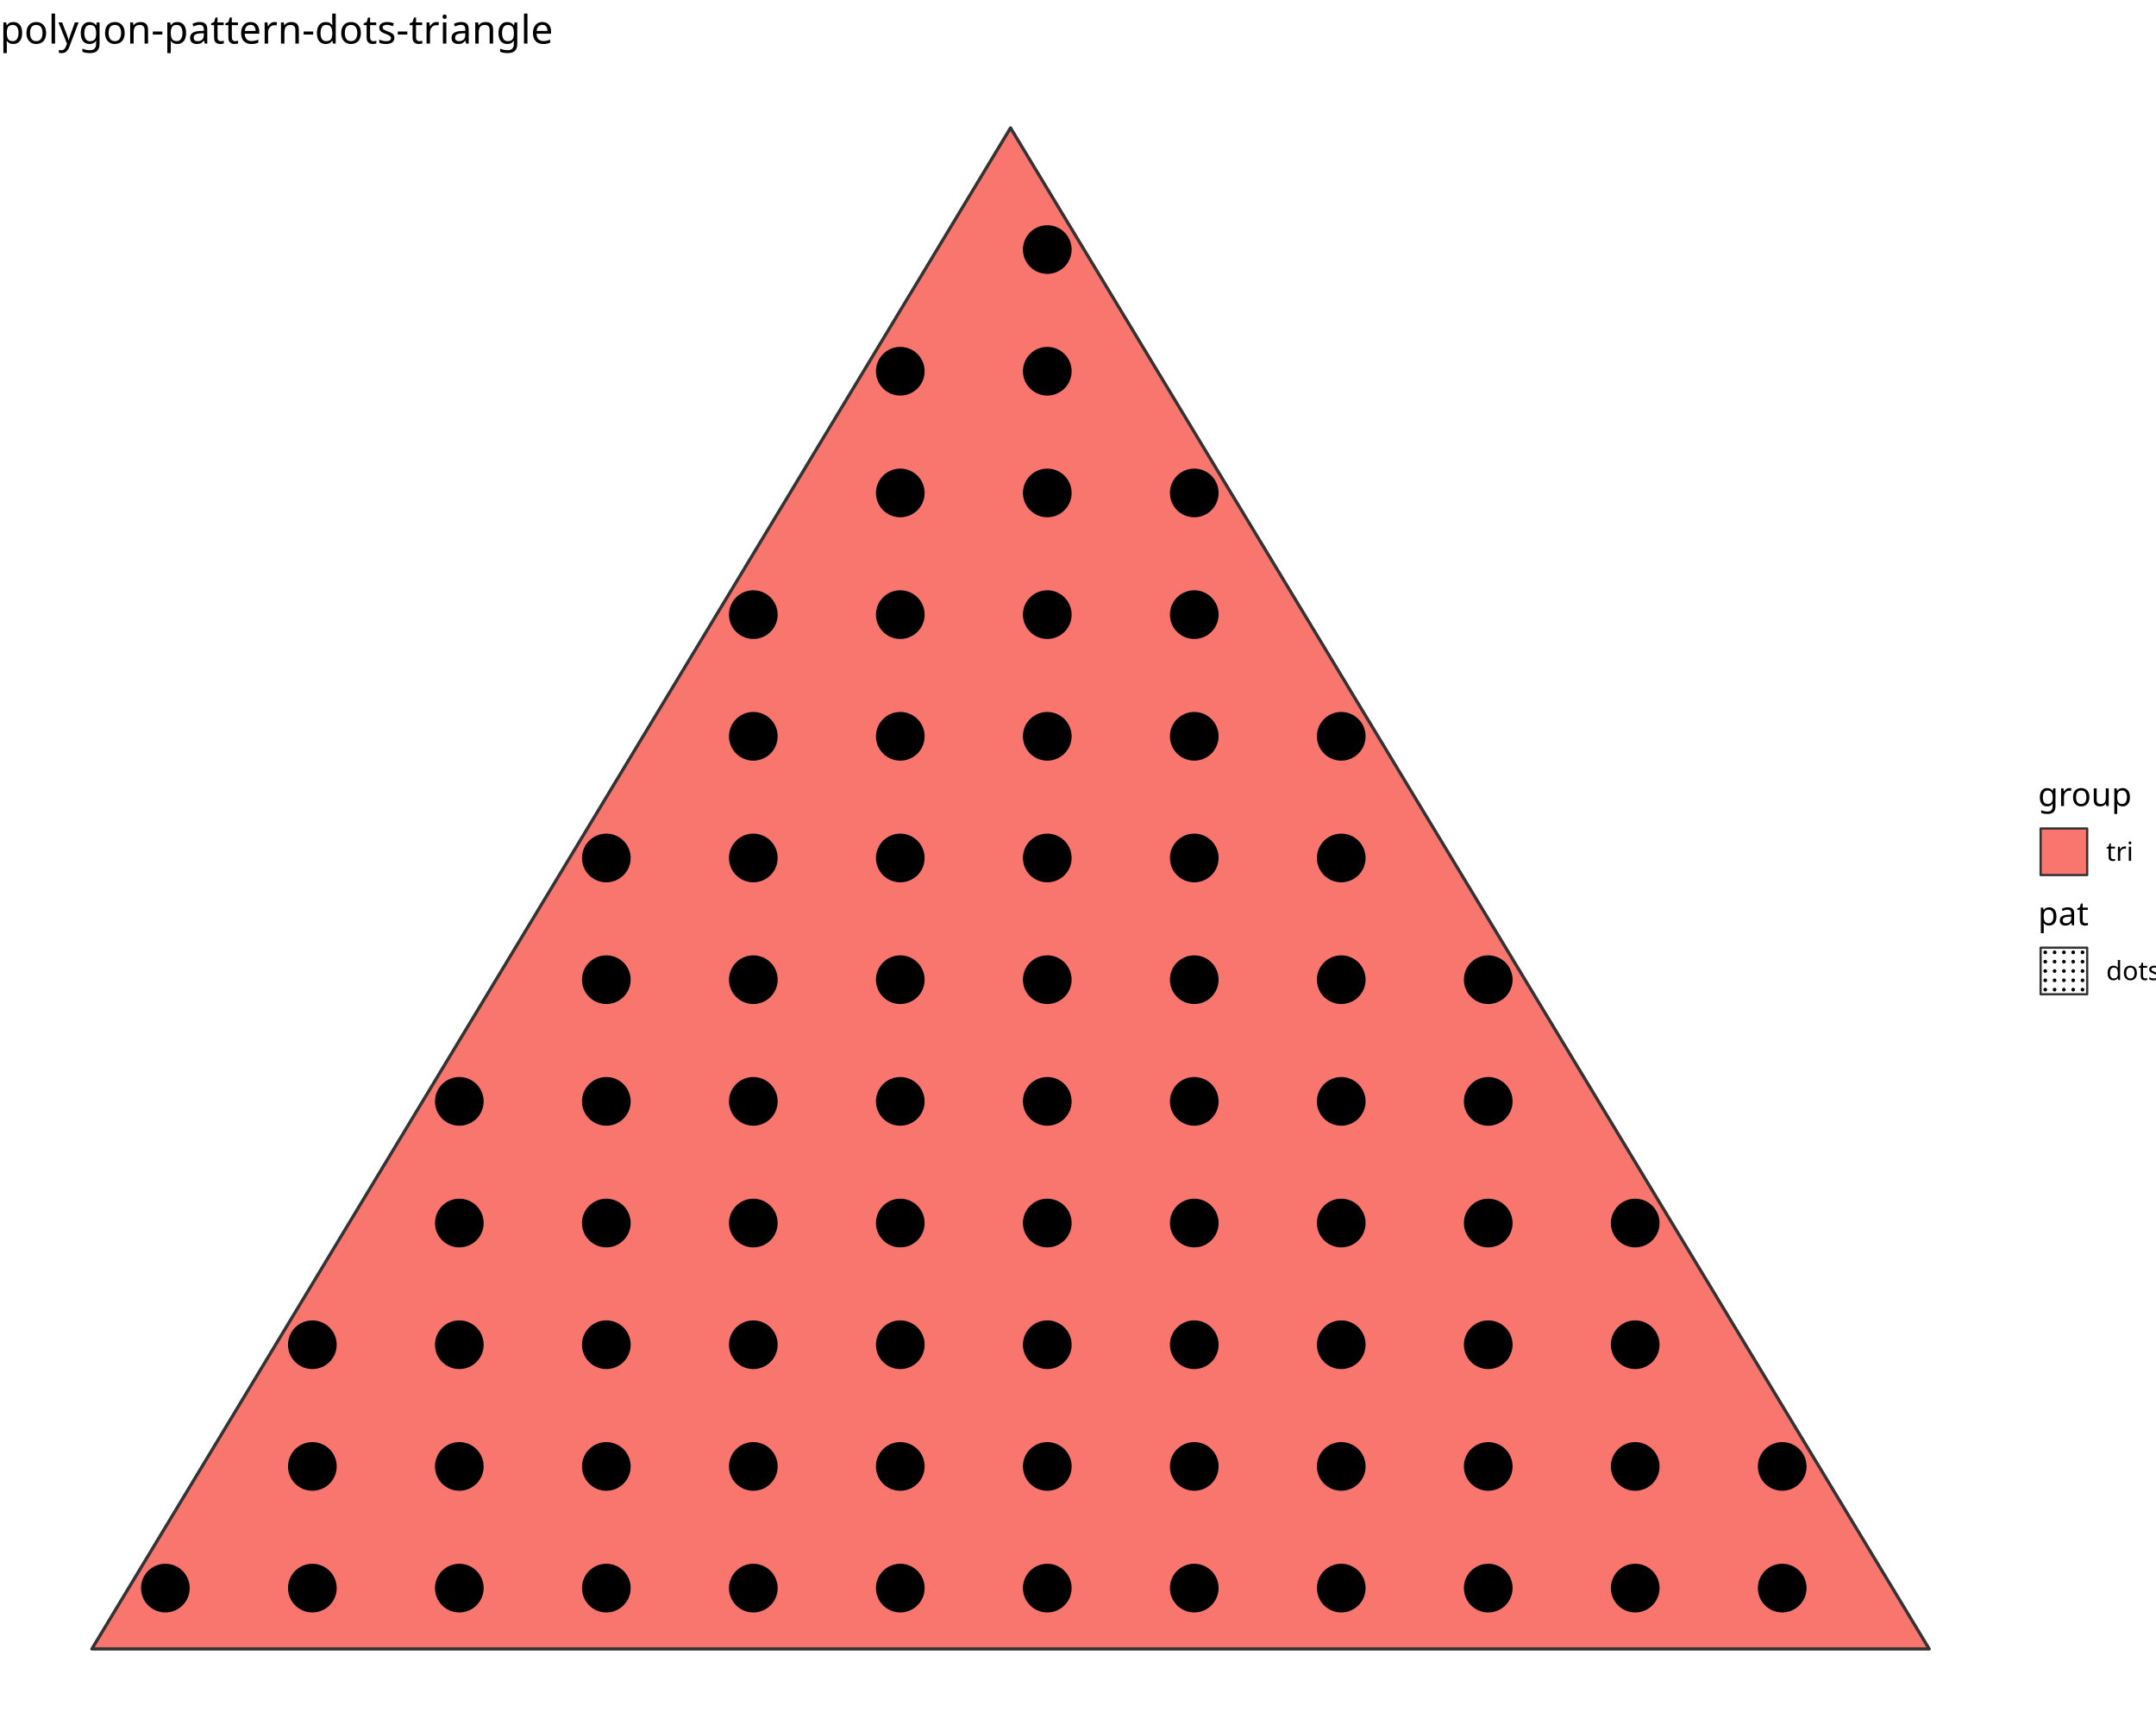
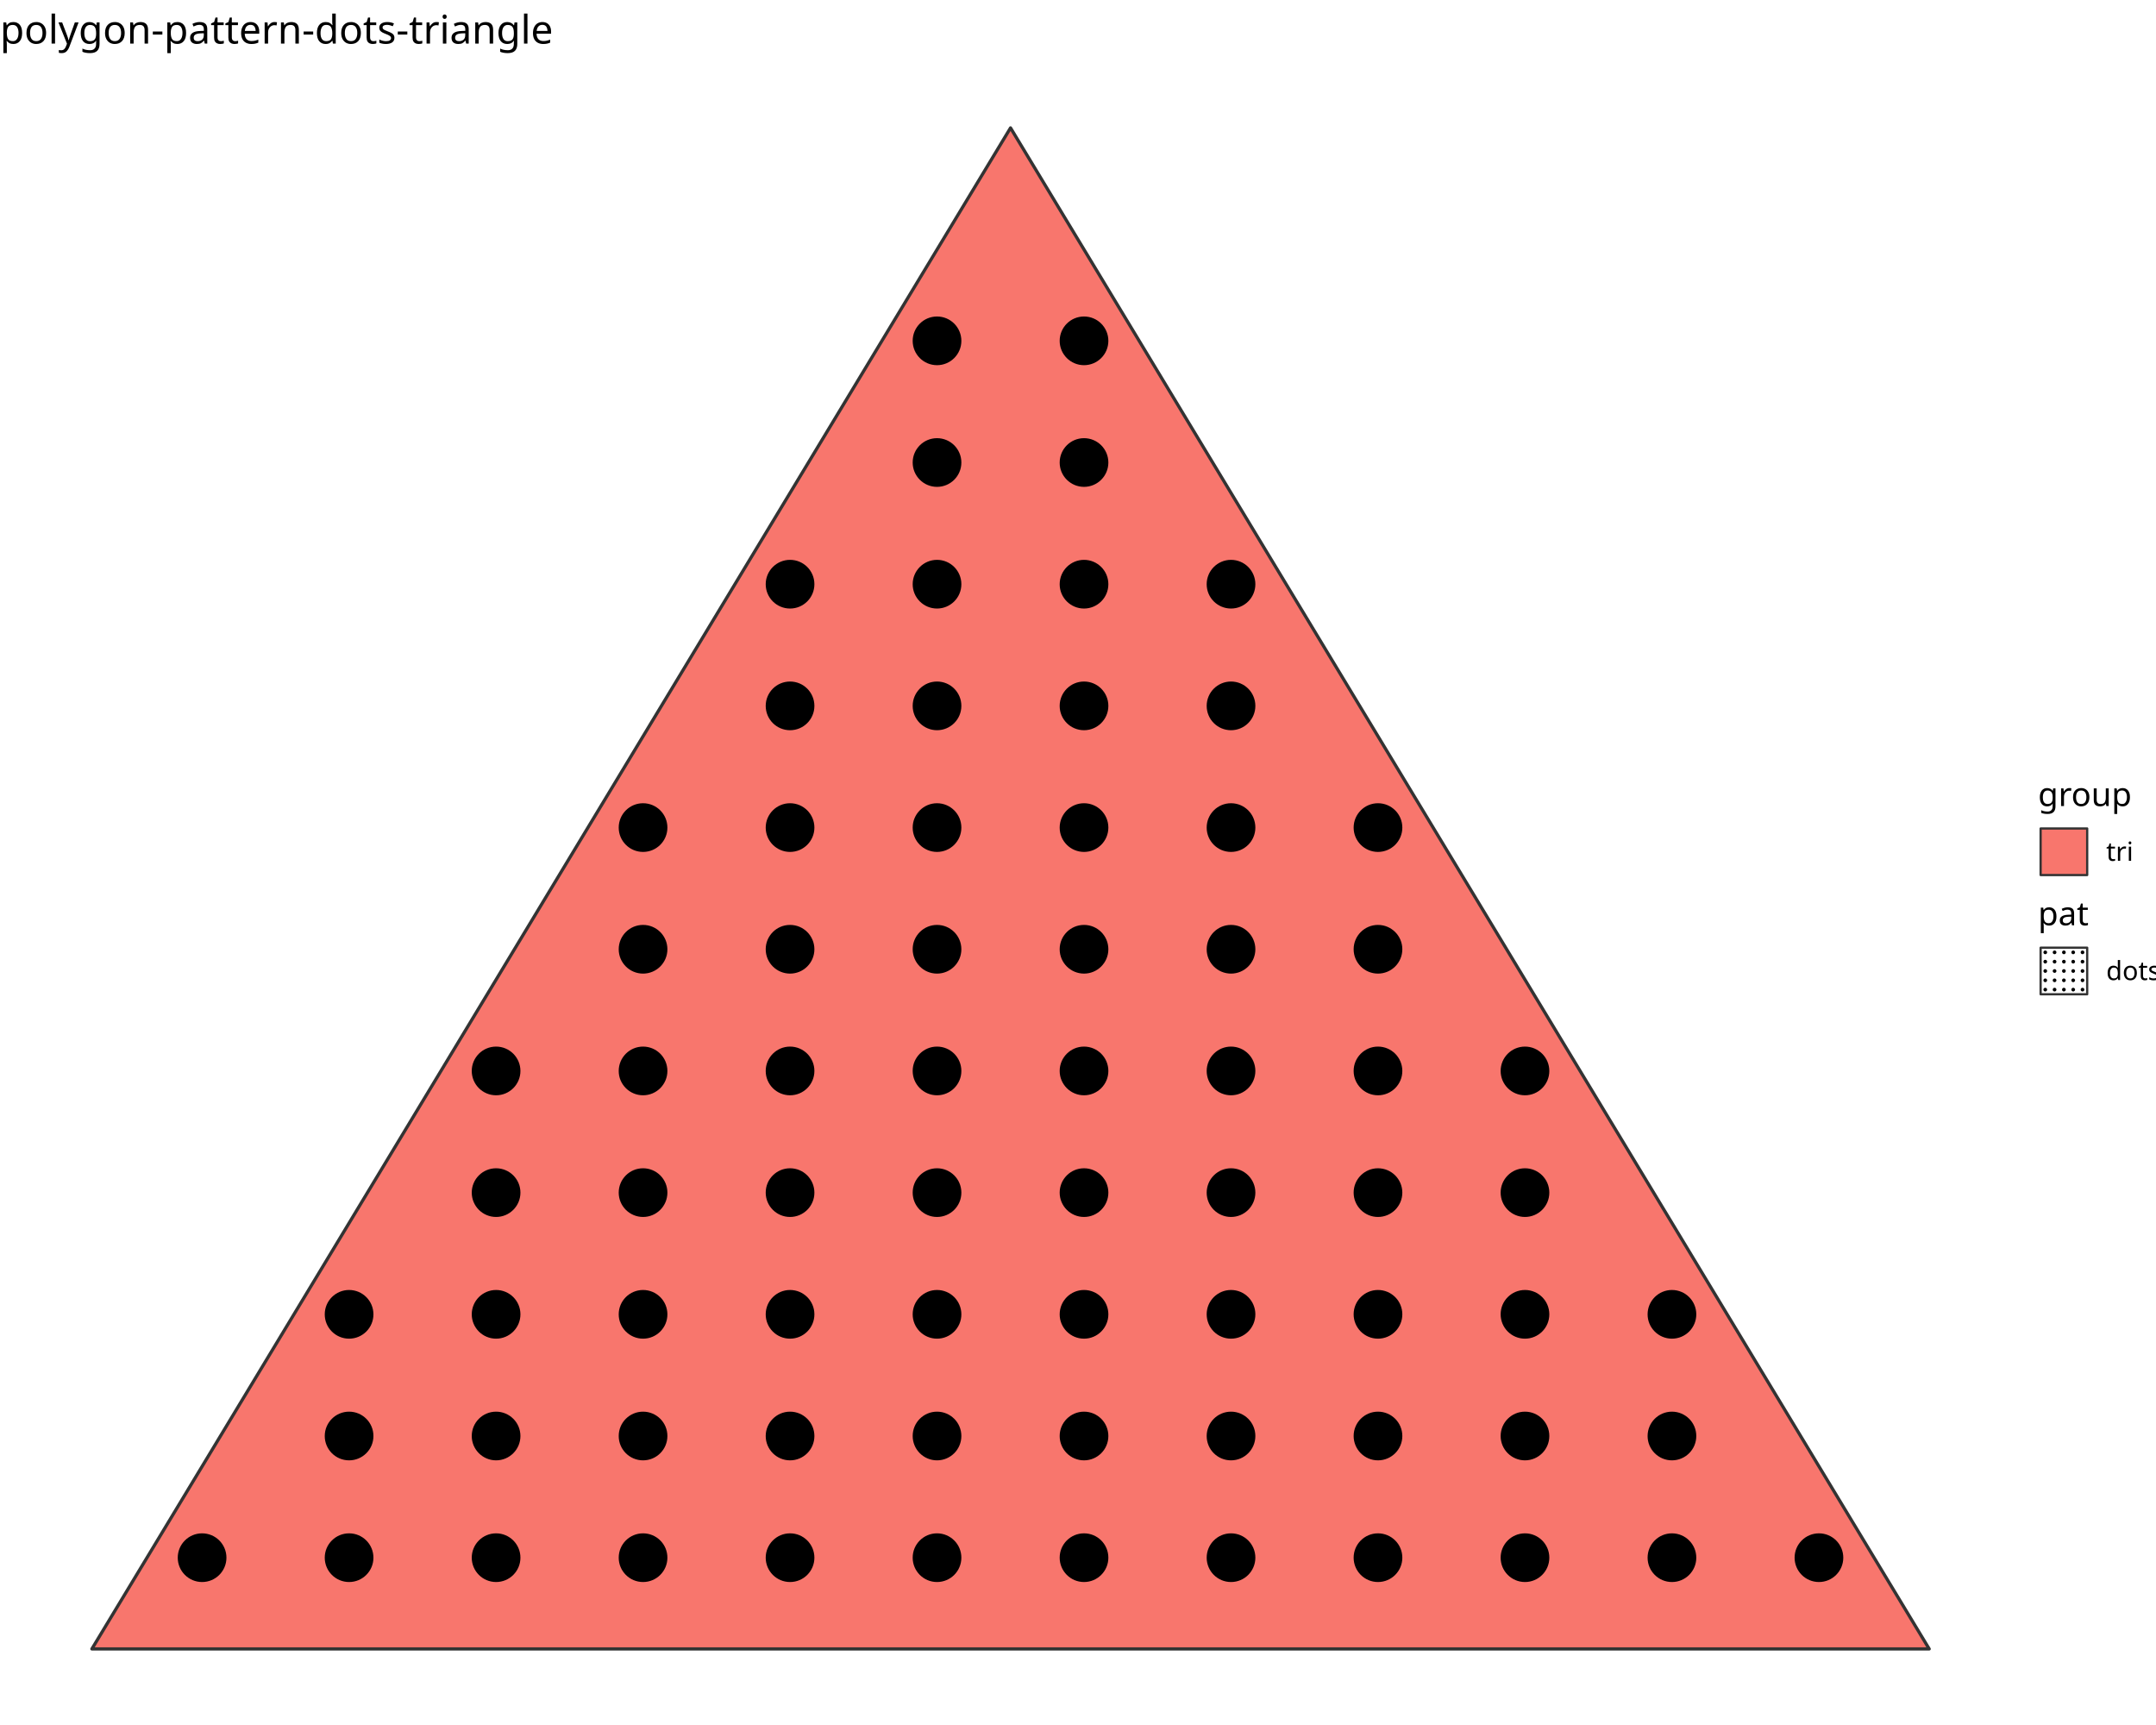
<svg xmlns="http://www.w3.org/2000/svg" class="svglite" data-engine-version="2.0" width="720.00pt" height="576.00pt" viewBox="0 0 720.00 576.00">
  <defs>
    <style type="text/css">
    .svglite line, .svglite polyline, .svglite polygon, .svglite path, .svglite rect, .svglite circle {
      fill: none;
      stroke: #000000;
      stroke-linecap: round;
      stroke-linejoin: round;
      stroke-miterlimit: 10.00;
    }
  </style>
  </defs>
  <rect width="100%" height="100%" style="stroke: none; fill: #FFFFFF;" />
  <defs>
    <clipPath id="cpMC4wMHw3MjAuMDB8MC4wMHw1NzYuMDA=">
      <rect x="0.00" y="0.00" width="720.00" height="576.00" />
    </clipPath>
  </defs>
  <g clip-path="url(#cpMC4wMHw3MjAuMDB8MC4wMHw1NzYuMDA=)">
    <rect x="0.00" y="0.00" width="720.00" height="576.00" style="stroke-width: 0.00; stroke: none;" />
  </g>
  <defs>
    <clipPath id="cpMC4wMHw2NzQuOTN8MTcuMzB8NTc2LjAw">
      <rect x="0.00" y="17.30" width="674.93" height="558.70" />
    </clipPath>
  </defs>
  <g clip-path="url(#cpMC4wMHw2NzQuOTN8MTcuMzB8NTc2LjAw)">
    <polygon points="30.68,550.60 644.26,550.60 337.47,42.70 " style="stroke-width: 1.07; stroke: #333333; fill: #F8766D;" />
  </g>
  <defs>
    <clipPath id="cpMzAuNjh8NjQ0LjI2fDQyLjcwfDU1MC42MA==">
      <rect x="30.68" y="42.70" width="613.58" height="507.91" />
    </clipPath>
  </defs>
  <g clip-path="url(#cpMzAuNjh8NjQ0LjI2fDQyLjcwfDU1MC42MA==)">
-     <circle cx="55.22" cy="530.29" r="8.13" style="stroke-width: 0.75; stroke: none; fill: #000000;" />
-     <circle cx="104.31" cy="530.29" r="8.13" style="stroke-width: 0.75; stroke: none; fill: #000000;" />
-     <circle cx="153.39" cy="530.29" r="8.13" style="stroke-width: 0.75; stroke: none; fill: #000000;" />
-     <circle cx="202.48" cy="530.29" r="8.13" style="stroke-width: 0.75; stroke: none; fill: #000000;" />
-     <circle cx="251.57" cy="530.29" r="8.13" style="stroke-width: 0.75; stroke: none; fill: #000000;" />
-     <circle cx="300.65" cy="530.29" r="8.13" style="stroke-width: 0.75; stroke: none; fill: #000000;" />
-     <circle cx="349.74" cy="530.29" r="8.13" style="stroke-width: 0.75; stroke: none; fill: #000000;" />
-     <circle cx="398.82" cy="530.29" r="8.13" style="stroke-width: 0.75; stroke: none; fill: #000000;" />
-     <circle cx="447.91" cy="530.29" r="8.13" style="stroke-width: 0.75; stroke: none; fill: #000000;" />
-     <circle cx="497.00" cy="530.29" r="8.13" style="stroke-width: 0.75; stroke: none; fill: #000000;" />
-     <circle cx="546.08" cy="530.29" r="8.13" style="stroke-width: 0.75; stroke: none; fill: #000000;" />
-     <circle cx="595.17" cy="530.29" r="8.13" style="stroke-width: 0.75; stroke: none; fill: #000000;" />
-     <circle cx="104.31" cy="489.66" r="8.13" style="stroke-width: 0.75; stroke: none; fill: #000000;" />
-     <circle cx="153.39" cy="489.66" r="8.13" style="stroke-width: 0.75; stroke: none; fill: #000000;" />
-     <circle cx="202.48" cy="489.66" r="8.13" style="stroke-width: 0.75; stroke: none; fill: #000000;" />
-     <circle cx="251.57" cy="489.66" r="8.13" style="stroke-width: 0.75; stroke: none; fill: #000000;" />
-     <circle cx="300.65" cy="489.66" r="8.13" style="stroke-width: 0.75; stroke: none; fill: #000000;" />
-     <circle cx="349.74" cy="489.66" r="8.13" style="stroke-width: 0.75; stroke: none; fill: #000000;" />
-     <circle cx="398.82" cy="489.66" r="8.13" style="stroke-width: 0.75; stroke: none; fill: #000000;" />
-     <circle cx="447.91" cy="489.66" r="8.13" style="stroke-width: 0.75; stroke: none; fill: #000000;" />
-     <circle cx="497.00" cy="489.66" r="8.13" style="stroke-width: 0.75; stroke: none; fill: #000000;" />
-     <circle cx="546.08" cy="489.66" r="8.13" style="stroke-width: 0.75; stroke: none; fill: #000000;" />
-     <circle cx="595.17" cy="489.66" r="8.13" style="stroke-width: 0.75; stroke: none; fill: #000000;" />
-     <circle cx="104.31" cy="449.02" r="8.13" style="stroke-width: 0.75; stroke: none; fill: #000000;" />
-     <circle cx="153.39" cy="449.02" r="8.13" style="stroke-width: 0.75; stroke: none; fill: #000000;" />
-     <circle cx="202.48" cy="449.02" r="8.13" style="stroke-width: 0.75; stroke: none; fill: #000000;" />
-     <circle cx="251.57" cy="449.02" r="8.13" style="stroke-width: 0.75; stroke: none; fill: #000000;" />
-     <circle cx="300.65" cy="449.02" r="8.13" style="stroke-width: 0.75; stroke: none; fill: #000000;" />
-     <circle cx="349.74" cy="449.02" r="8.13" style="stroke-width: 0.75; stroke: none; fill: #000000;" />
-     <circle cx="398.82" cy="449.02" r="8.13" style="stroke-width: 0.75; stroke: none; fill: #000000;" />
-     <circle cx="447.91" cy="449.02" r="8.13" style="stroke-width: 0.75; stroke: none; fill: #000000;" />
-     <circle cx="497.00" cy="449.02" r="8.13" style="stroke-width: 0.75; stroke: none; fill: #000000;" />
-     <circle cx="546.08" cy="449.02" r="8.13" style="stroke-width: 0.75; stroke: none; fill: #000000;" />
-     <circle cx="153.39" cy="408.39" r="8.13" style="stroke-width: 0.75; stroke: none; fill: #000000;" />
-     <circle cx="202.48" cy="408.39" r="8.13" style="stroke-width: 0.75; stroke: none; fill: #000000;" />
-     <circle cx="251.57" cy="408.39" r="8.13" style="stroke-width: 0.75; stroke: none; fill: #000000;" />
-     <circle cx="300.65" cy="408.39" r="8.13" style="stroke-width: 0.75; stroke: none; fill: #000000;" />
-     <circle cx="349.74" cy="408.39" r="8.13" style="stroke-width: 0.75; stroke: none; fill: #000000;" />
-     <circle cx="398.82" cy="408.39" r="8.13" style="stroke-width: 0.75; stroke: none; fill: #000000;" />
-     <circle cx="447.91" cy="408.39" r="8.13" style="stroke-width: 0.75; stroke: none; fill: #000000;" />
-     <circle cx="497.00" cy="408.39" r="8.13" style="stroke-width: 0.75; stroke: none; fill: #000000;" />
-     <circle cx="546.08" cy="408.39" r="8.13" style="stroke-width: 0.75; stroke: none; fill: #000000;" />
-     <circle cx="153.39" cy="367.76" r="8.13" style="stroke-width: 0.75; stroke: none; fill: #000000;" />
-     <circle cx="202.48" cy="367.76" r="8.13" style="stroke-width: 0.75; stroke: none; fill: #000000;" />
-     <circle cx="251.57" cy="367.76" r="8.13" style="stroke-width: 0.75; stroke: none; fill: #000000;" />
-     <circle cx="300.65" cy="367.76" r="8.13" style="stroke-width: 0.75; stroke: none; fill: #000000;" />
-     <circle cx="349.74" cy="367.76" r="8.13" style="stroke-width: 0.75; stroke: none; fill: #000000;" />
-     <circle cx="398.82" cy="367.76" r="8.13" style="stroke-width: 0.75; stroke: none; fill: #000000;" />
-     <circle cx="447.91" cy="367.76" r="8.13" style="stroke-width: 0.75; stroke: none; fill: #000000;" />
-     <circle cx="497.00" cy="367.76" r="8.13" style="stroke-width: 0.75; stroke: none; fill: #000000;" />
-     <circle cx="202.48" cy="327.13" r="8.13" style="stroke-width: 0.75; stroke: none; fill: #000000;" />
-     <circle cx="251.57" cy="327.13" r="8.13" style="stroke-width: 0.75; stroke: none; fill: #000000;" />
-     <circle cx="300.65" cy="327.13" r="8.13" style="stroke-width: 0.75; stroke: none; fill: #000000;" />
-     <circle cx="349.74" cy="327.13" r="8.13" style="stroke-width: 0.75; stroke: none; fill: #000000;" />
-     <circle cx="398.82" cy="327.13" r="8.13" style="stroke-width: 0.75; stroke: none; fill: #000000;" />
-     <circle cx="447.91" cy="327.13" r="8.13" style="stroke-width: 0.75; stroke: none; fill: #000000;" />
-     <circle cx="497.00" cy="327.13" r="8.13" style="stroke-width: 0.75; stroke: none; fill: #000000;" />
-     <circle cx="202.48" cy="286.49" r="8.13" style="stroke-width: 0.75; stroke: none; fill: #000000;" />
-     <circle cx="251.57" cy="286.49" r="8.13" style="stroke-width: 0.75; stroke: none; fill: #000000;" />
-     <circle cx="300.65" cy="286.49" r="8.13" style="stroke-width: 0.75; stroke: none; fill: #000000;" />
-     <circle cx="349.74" cy="286.49" r="8.13" style="stroke-width: 0.75; stroke: none; fill: #000000;" />
-     <circle cx="398.82" cy="286.49" r="8.13" style="stroke-width: 0.75; stroke: none; fill: #000000;" />
-     <circle cx="447.91" cy="286.49" r="8.13" style="stroke-width: 0.75; stroke: none; fill: #000000;" />
-     <circle cx="251.57" cy="245.86" r="8.13" style="stroke-width: 0.75; stroke: none; fill: #000000;" />
-     <circle cx="300.65" cy="245.86" r="8.13" style="stroke-width: 0.75; stroke: none; fill: #000000;" />
-     <circle cx="349.74" cy="245.86" r="8.13" style="stroke-width: 0.75; stroke: none; fill: #000000;" />
-     <circle cx="398.82" cy="245.86" r="8.13" style="stroke-width: 0.75; stroke: none; fill: #000000;" />
-     <circle cx="447.91" cy="245.86" r="8.13" style="stroke-width: 0.75; stroke: none; fill: #000000;" />
-     <circle cx="251.57" cy="205.23" r="8.13" style="stroke-width: 0.75; stroke: none; fill: #000000;" />
-     <circle cx="300.65" cy="205.23" r="8.13" style="stroke-width: 0.75; stroke: none; fill: #000000;" />
-     <circle cx="349.74" cy="205.23" r="8.13" style="stroke-width: 0.75; stroke: none; fill: #000000;" />
-     <circle cx="398.82" cy="205.23" r="8.13" style="stroke-width: 0.75; stroke: none; fill: #000000;" />
-     <circle cx="300.65" cy="164.60" r="8.13" style="stroke-width: 0.75; stroke: none; fill: #000000;" />
-     <circle cx="349.74" cy="164.60" r="8.13" style="stroke-width: 0.75; stroke: none; fill: #000000;" />
-     <circle cx="398.82" cy="164.60" r="8.13" style="stroke-width: 0.75; stroke: none; fill: #000000;" />
-     <circle cx="300.65" cy="123.96" r="8.13" style="stroke-width: 0.75; stroke: none; fill: #000000;" />
-     <circle cx="349.74" cy="123.96" r="8.13" style="stroke-width: 0.75; stroke: none; fill: #000000;" />
-     <circle cx="349.74" cy="83.33" r="8.13" style="stroke-width: 0.75; stroke: none; fill: #000000;" />
+     <circle cx="67.49" cy="520.13" r="8.13" style="stroke-width: 0.75; stroke: none; fill: #000000;" />
+     <circle cx="116.58" cy="520.13" r="8.13" style="stroke-width: 0.75; stroke: none; fill: #000000;" />
+     <circle cx="165.67" cy="520.13" r="8.13" style="stroke-width: 0.75; stroke: none; fill: #000000;" />
+     <circle cx="214.75" cy="520.13" r="8.13" style="stroke-width: 0.75; stroke: none; fill: #000000;" />
+     <circle cx="263.84" cy="520.13" r="8.13" style="stroke-width: 0.75; stroke: none; fill: #000000;" />
+     <circle cx="312.92" cy="520.13" r="8.13" style="stroke-width: 0.75; stroke: none; fill: #000000;" />
+     <circle cx="362.01" cy="520.13" r="8.13" style="stroke-width: 0.75; stroke: none; fill: #000000;" />
+     <circle cx="411.10" cy="520.13" r="8.13" style="stroke-width: 0.75; stroke: none; fill: #000000;" />
+     <circle cx="460.18" cy="520.13" r="8.13" style="stroke-width: 0.75; stroke: none; fill: #000000;" />
+     <circle cx="509.27" cy="520.13" r="8.13" style="stroke-width: 0.75; stroke: none; fill: #000000;" />
+     <circle cx="558.35" cy="520.13" r="8.13" style="stroke-width: 0.75; stroke: none; fill: #000000;" />
+     <circle cx="607.44" cy="520.13" r="8.13" style="stroke-width: 0.75; stroke: none; fill: #000000;" />
+     <circle cx="116.58" cy="479.50" r="8.13" style="stroke-width: 0.75; stroke: none; fill: #000000;" />
+     <circle cx="165.67" cy="479.50" r="8.13" style="stroke-width: 0.75; stroke: none; fill: #000000;" />
+     <circle cx="214.75" cy="479.50" r="8.13" style="stroke-width: 0.75; stroke: none; fill: #000000;" />
+     <circle cx="263.84" cy="479.50" r="8.13" style="stroke-width: 0.75; stroke: none; fill: #000000;" />
+     <circle cx="312.92" cy="479.50" r="8.13" style="stroke-width: 0.75; stroke: none; fill: #000000;" />
+     <circle cx="362.01" cy="479.50" r="8.13" style="stroke-width: 0.75; stroke: none; fill: #000000;" />
+     <circle cx="411.10" cy="479.50" r="8.13" style="stroke-width: 0.75; stroke: none; fill: #000000;" />
+     <circle cx="460.18" cy="479.50" r="8.13" style="stroke-width: 0.75; stroke: none; fill: #000000;" />
+     <circle cx="509.27" cy="479.50" r="8.13" style="stroke-width: 0.75; stroke: none; fill: #000000;" />
+     <circle cx="558.35" cy="479.50" r="8.13" style="stroke-width: 0.75; stroke: none; fill: #000000;" />
+     <circle cx="116.58" cy="438.87" r="8.13" style="stroke-width: 0.75; stroke: none; fill: #000000;" />
+     <circle cx="165.67" cy="438.87" r="8.13" style="stroke-width: 0.75; stroke: none; fill: #000000;" />
+     <circle cx="214.75" cy="438.87" r="8.13" style="stroke-width: 0.75; stroke: none; fill: #000000;" />
+     <circle cx="263.84" cy="438.87" r="8.13" style="stroke-width: 0.75; stroke: none; fill: #000000;" />
+     <circle cx="312.92" cy="438.87" r="8.13" style="stroke-width: 0.75; stroke: none; fill: #000000;" />
+     <circle cx="362.01" cy="438.87" r="8.13" style="stroke-width: 0.75; stroke: none; fill: #000000;" />
+     <circle cx="411.10" cy="438.87" r="8.13" style="stroke-width: 0.75; stroke: none; fill: #000000;" />
+     <circle cx="460.18" cy="438.87" r="8.13" style="stroke-width: 0.75; stroke: none; fill: #000000;" />
+     <circle cx="509.27" cy="438.87" r="8.13" style="stroke-width: 0.75; stroke: none; fill: #000000;" />
+     <circle cx="558.35" cy="438.87" r="8.13" style="stroke-width: 0.75; stroke: none; fill: #000000;" />
+     <circle cx="165.67" cy="398.23" r="8.13" style="stroke-width: 0.75; stroke: none; fill: #000000;" />
+     <circle cx="214.75" cy="398.23" r="8.13" style="stroke-width: 0.75; stroke: none; fill: #000000;" />
+     <circle cx="263.84" cy="398.23" r="8.13" style="stroke-width: 0.75; stroke: none; fill: #000000;" />
+     <circle cx="312.92" cy="398.23" r="8.13" style="stroke-width: 0.75; stroke: none; fill: #000000;" />
+     <circle cx="362.01" cy="398.23" r="8.13" style="stroke-width: 0.75; stroke: none; fill: #000000;" />
+     <circle cx="411.10" cy="398.23" r="8.13" style="stroke-width: 0.75; stroke: none; fill: #000000;" />
+     <circle cx="460.18" cy="398.23" r="8.13" style="stroke-width: 0.75; stroke: none; fill: #000000;" />
+     <circle cx="509.27" cy="398.23" r="8.13" style="stroke-width: 0.75; stroke: none; fill: #000000;" />
+     <circle cx="165.67" cy="357.60" r="8.13" style="stroke-width: 0.75; stroke: none; fill: #000000;" />
+     <circle cx="214.75" cy="357.60" r="8.13" style="stroke-width: 0.75; stroke: none; fill: #000000;" />
+     <circle cx="263.84" cy="357.60" r="8.13" style="stroke-width: 0.75; stroke: none; fill: #000000;" />
+     <circle cx="312.92" cy="357.60" r="8.13" style="stroke-width: 0.75; stroke: none; fill: #000000;" />
+     <circle cx="362.01" cy="357.60" r="8.13" style="stroke-width: 0.75; stroke: none; fill: #000000;" />
+     <circle cx="411.10" cy="357.60" r="8.13" style="stroke-width: 0.75; stroke: none; fill: #000000;" />
+     <circle cx="460.18" cy="357.60" r="8.13" style="stroke-width: 0.75; stroke: none; fill: #000000;" />
+     <circle cx="509.27" cy="357.60" r="8.13" style="stroke-width: 0.75; stroke: none; fill: #000000;" />
+     <circle cx="214.75" cy="316.97" r="8.13" style="stroke-width: 0.75; stroke: none; fill: #000000;" />
+     <circle cx="263.84" cy="316.97" r="8.13" style="stroke-width: 0.75; stroke: none; fill: #000000;" />
+     <circle cx="312.92" cy="316.97" r="8.13" style="stroke-width: 0.75; stroke: none; fill: #000000;" />
+     <circle cx="362.01" cy="316.97" r="8.13" style="stroke-width: 0.75; stroke: none; fill: #000000;" />
+     <circle cx="411.10" cy="316.97" r="8.13" style="stroke-width: 0.75; stroke: none; fill: #000000;" />
+     <circle cx="460.18" cy="316.97" r="8.13" style="stroke-width: 0.75; stroke: none; fill: #000000;" />
+     <circle cx="214.75" cy="276.34" r="8.13" style="stroke-width: 0.75; stroke: none; fill: #000000;" />
+     <circle cx="263.84" cy="276.34" r="8.13" style="stroke-width: 0.75; stroke: none; fill: #000000;" />
+     <circle cx="312.92" cy="276.34" r="8.13" style="stroke-width: 0.75; stroke: none; fill: #000000;" />
+     <circle cx="362.01" cy="276.34" r="8.13" style="stroke-width: 0.75; stroke: none; fill: #000000;" />
+     <circle cx="411.10" cy="276.34" r="8.13" style="stroke-width: 0.75; stroke: none; fill: #000000;" />
+     <circle cx="460.18" cy="276.34" r="8.13" style="stroke-width: 0.75; stroke: none; fill: #000000;" />
+     <circle cx="263.84" cy="235.70" r="8.13" style="stroke-width: 0.75; stroke: none; fill: #000000;" />
+     <circle cx="312.92" cy="235.70" r="8.13" style="stroke-width: 0.75; stroke: none; fill: #000000;" />
+     <circle cx="362.01" cy="235.70" r="8.13" style="stroke-width: 0.75; stroke: none; fill: #000000;" />
+     <circle cx="411.10" cy="235.70" r="8.13" style="stroke-width: 0.75; stroke: none; fill: #000000;" />
+     <circle cx="263.84" cy="195.07" r="8.13" style="stroke-width: 0.75; stroke: none; fill: #000000;" />
+     <circle cx="312.92" cy="195.07" r="8.13" style="stroke-width: 0.75; stroke: none; fill: #000000;" />
+     <circle cx="362.01" cy="195.07" r="8.13" style="stroke-width: 0.75; stroke: none; fill: #000000;" />
+     <circle cx="411.10" cy="195.07" r="8.13" style="stroke-width: 0.75; stroke: none; fill: #000000;" />
+     <circle cx="312.92" cy="154.44" r="8.13" style="stroke-width: 0.75; stroke: none; fill: #000000;" />
+     <circle cx="362.01" cy="154.44" r="8.13" style="stroke-width: 0.75; stroke: none; fill: #000000;" />
+     <circle cx="312.92" cy="113.81" r="8.13" style="stroke-width: 0.75; stroke: none; fill: #000000;" />
+     <circle cx="362.01" cy="113.81" r="8.13" style="stroke-width: 0.75; stroke: none; fill: #000000;" />
  </g>
  <g clip-path="url(#cpMC4wMHw2NzQuOTN8MTcuMzB8NTc2LjAw)">
</g>
  <g clip-path="url(#cpMC4wMHw3MjAuMDB8MC4wMHw1NzYuMDA=)">
    <text x="680.60" y="269.15" style="font-size: 11.00px; font-family: sans;" textLength="28.14px" lengthAdjust="spacingAndGlyphs">group</text>
    <rect x="681.47" y="276.64" width="15.55" height="15.55" style="stroke-width: 0.75; stroke: #333333; fill: #F8766D;" />
    <text x="703.36" y="287.44" style="font-size: 8.80px; font-family: sans;" textLength="7.33px" lengthAdjust="spacingAndGlyphs">tri</text>
    <text x="680.60" y="308.96" style="font-size: 11.00px; font-family: sans;" textLength="15.29px" lengthAdjust="spacingAndGlyphs">pat</text>
    <rect x="681.47" y="316.45" width="15.55" height="15.55" style="stroke-width: 0.75; stroke: #333333; fill: #FFFFFF;" />
  </g>
  <defs>
    <clipPath id="cpNjgxLjQ3fDY5Ny4wMnwzMTYuNDV8MzMyLjAw">
      <rect x="681.47" y="316.45" width="15.55" height="15.55" />
    </clipPath>
  </defs>
  <g clip-path="url(#cpNjgxLjQ3fDY5Ny4wMnwzMTYuNDV8MzMyLjAw)">
    <circle cx="683.02" cy="330.45" r="0.62" style="stroke-width: 0.75; stroke: none; fill: #000000;" />
    <circle cx="686.13" cy="330.45" r="0.62" style="stroke-width: 0.75; stroke: none; fill: #000000;" />
    <circle cx="689.24" cy="330.45" r="0.62" style="stroke-width: 0.75; stroke: none; fill: #000000;" />
    <circle cx="692.35" cy="330.45" r="0.62" style="stroke-width: 0.75; stroke: none; fill: #000000;" />
    <circle cx="695.46" cy="330.45" r="0.62" style="stroke-width: 0.75; stroke: none; fill: #000000;" />
    <circle cx="683.02" cy="327.34" r="0.62" style="stroke-width: 0.75; stroke: none; fill: #000000;" />
    <circle cx="686.13" cy="327.34" r="0.62" style="stroke-width: 0.75; stroke: none; fill: #000000;" />
    <circle cx="689.24" cy="327.34" r="0.62" style="stroke-width: 0.75; stroke: none; fill: #000000;" />
    <circle cx="692.35" cy="327.34" r="0.62" style="stroke-width: 0.75; stroke: none; fill: #000000;" />
    <circle cx="695.46" cy="327.34" r="0.62" style="stroke-width: 0.75; stroke: none; fill: #000000;" />
    <circle cx="683.02" cy="324.23" r="0.62" style="stroke-width: 0.75; stroke: none; fill: #000000;" />
    <circle cx="686.13" cy="324.23" r="0.62" style="stroke-width: 0.75; stroke: none; fill: #000000;" />
    <circle cx="689.24" cy="324.23" r="0.62" style="stroke-width: 0.75; stroke: none; fill: #000000;" />
    <circle cx="692.35" cy="324.23" r="0.62" style="stroke-width: 0.75; stroke: none; fill: #000000;" />
    <circle cx="695.46" cy="324.23" r="0.62" style="stroke-width: 0.75; stroke: none; fill: #000000;" />
    <circle cx="683.02" cy="321.11" r="0.62" style="stroke-width: 0.75; stroke: none; fill: #000000;" />
    <circle cx="686.13" cy="321.11" r="0.62" style="stroke-width: 0.75; stroke: none; fill: #000000;" />
    <circle cx="689.24" cy="321.11" r="0.62" style="stroke-width: 0.75; stroke: none; fill: #000000;" />
    <circle cx="692.35" cy="321.11" r="0.62" style="stroke-width: 0.75; stroke: none; fill: #000000;" />
    <circle cx="695.46" cy="321.11" r="0.62" style="stroke-width: 0.75; stroke: none; fill: #000000;" />
    <circle cx="683.02" cy="318.00" r="0.62" style="stroke-width: 0.75; stroke: none; fill: #000000;" />
    <circle cx="686.13" cy="318.00" r="0.62" style="stroke-width: 0.75; stroke: none; fill: #000000;" />
    <circle cx="689.24" cy="318.00" r="0.62" style="stroke-width: 0.75; stroke: none; fill: #000000;" />
    <circle cx="692.35" cy="318.00" r="0.62" style="stroke-width: 0.75; stroke: none; fill: #000000;" />
    <circle cx="695.46" cy="318.00" r="0.62" style="stroke-width: 0.75; stroke: none; fill: #000000;" />
  </g>
  <g clip-path="url(#cpMC4wMHw3MjAuMDB8MC4wMHw1NzYuMDA=)">
    <text x="703.36" y="327.25" style="font-size: 8.80px; font-family: sans;" textLength="16.64px" lengthAdjust="spacingAndGlyphs">dots</text>
    <text x="0.00" y="14.56" style="font-size: 13.20px; font-family: sans;" textLength="168.78px" lengthAdjust="spacingAndGlyphs">polygon-pattern-dots-triangle</text>
  </g>
</svg>
